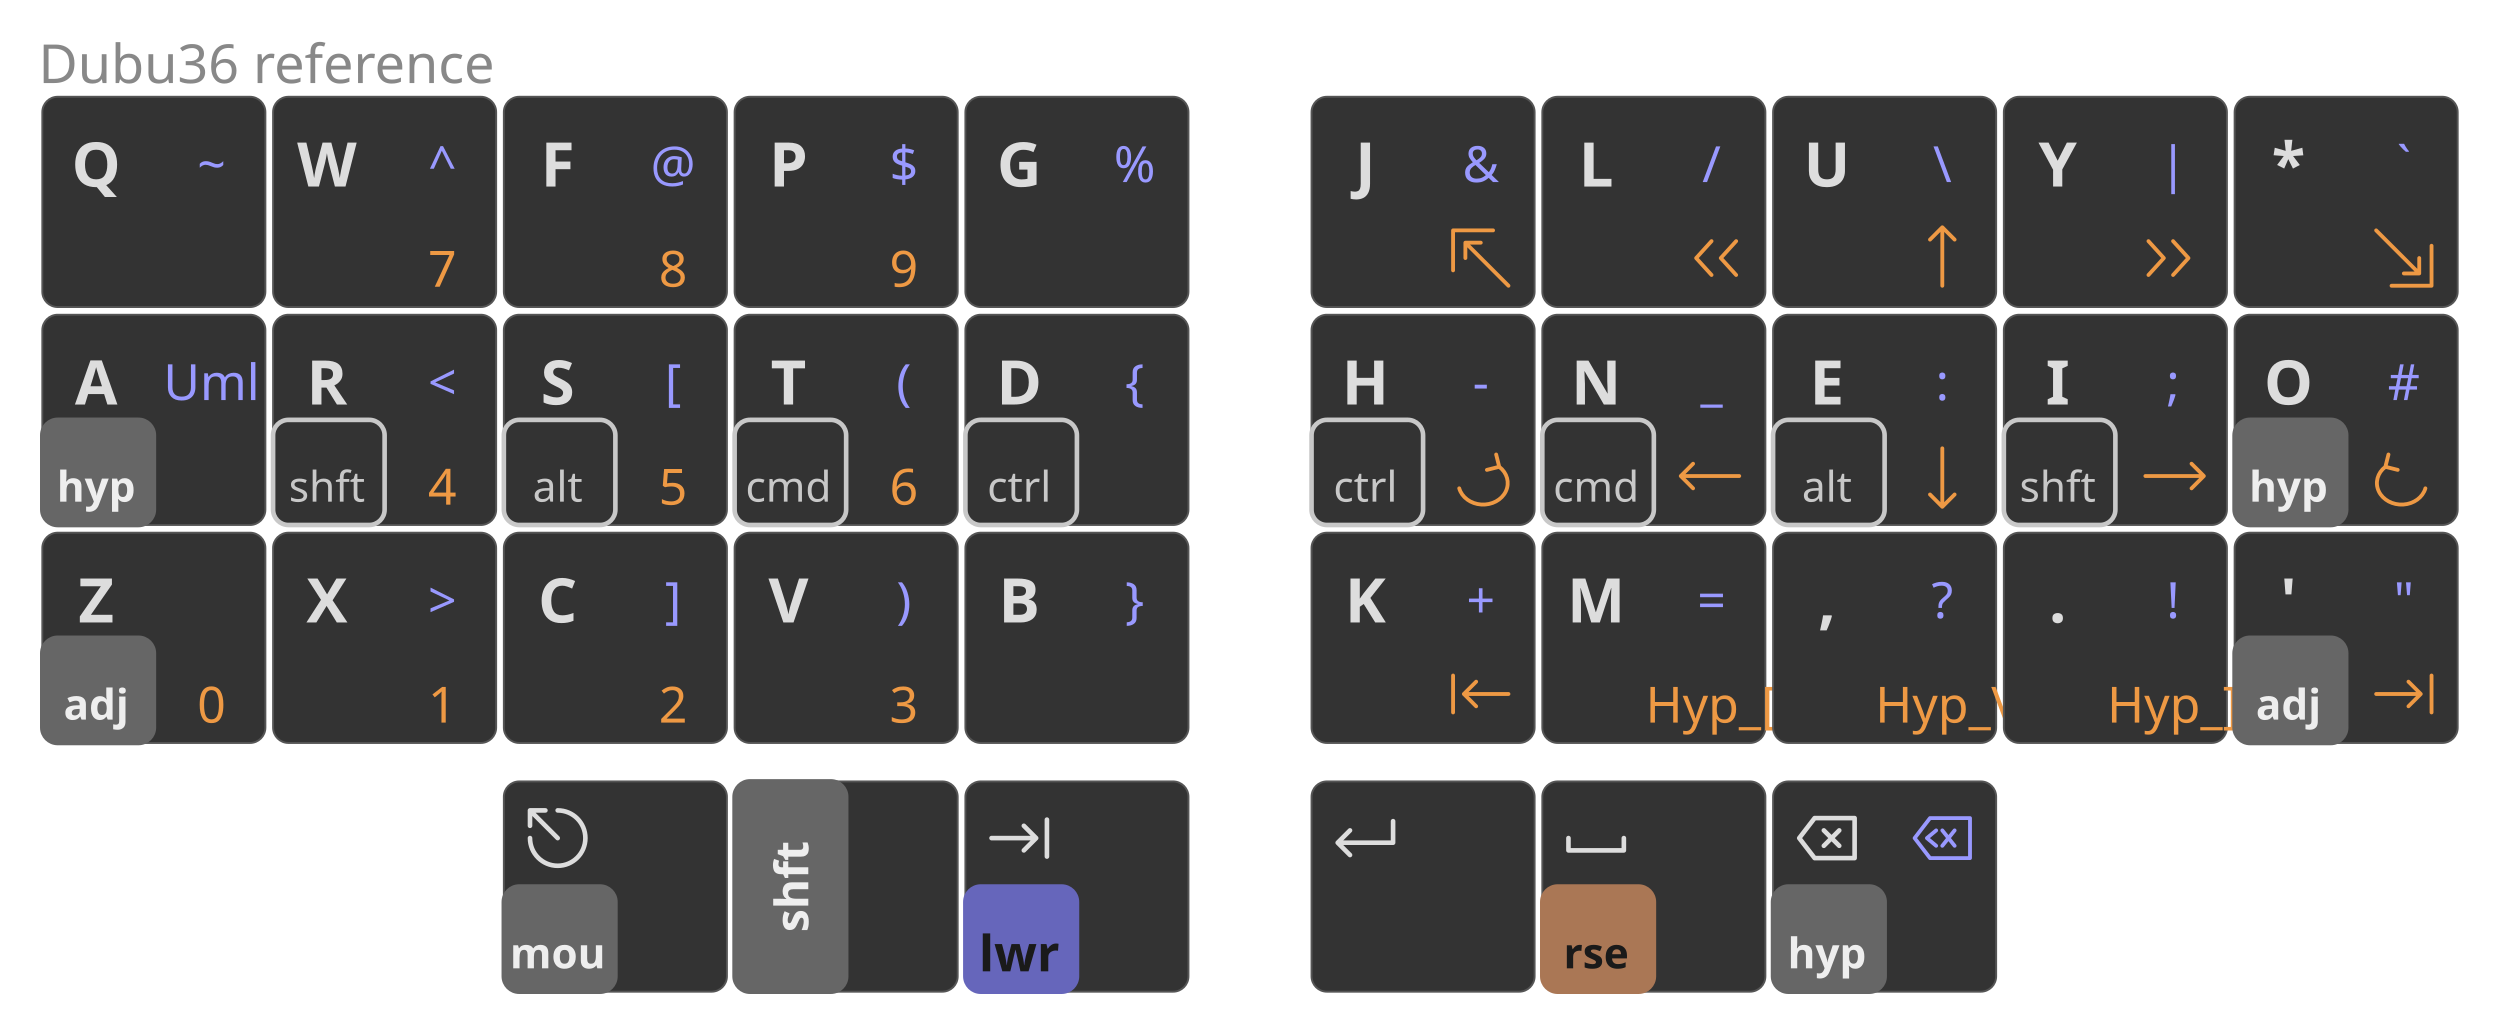
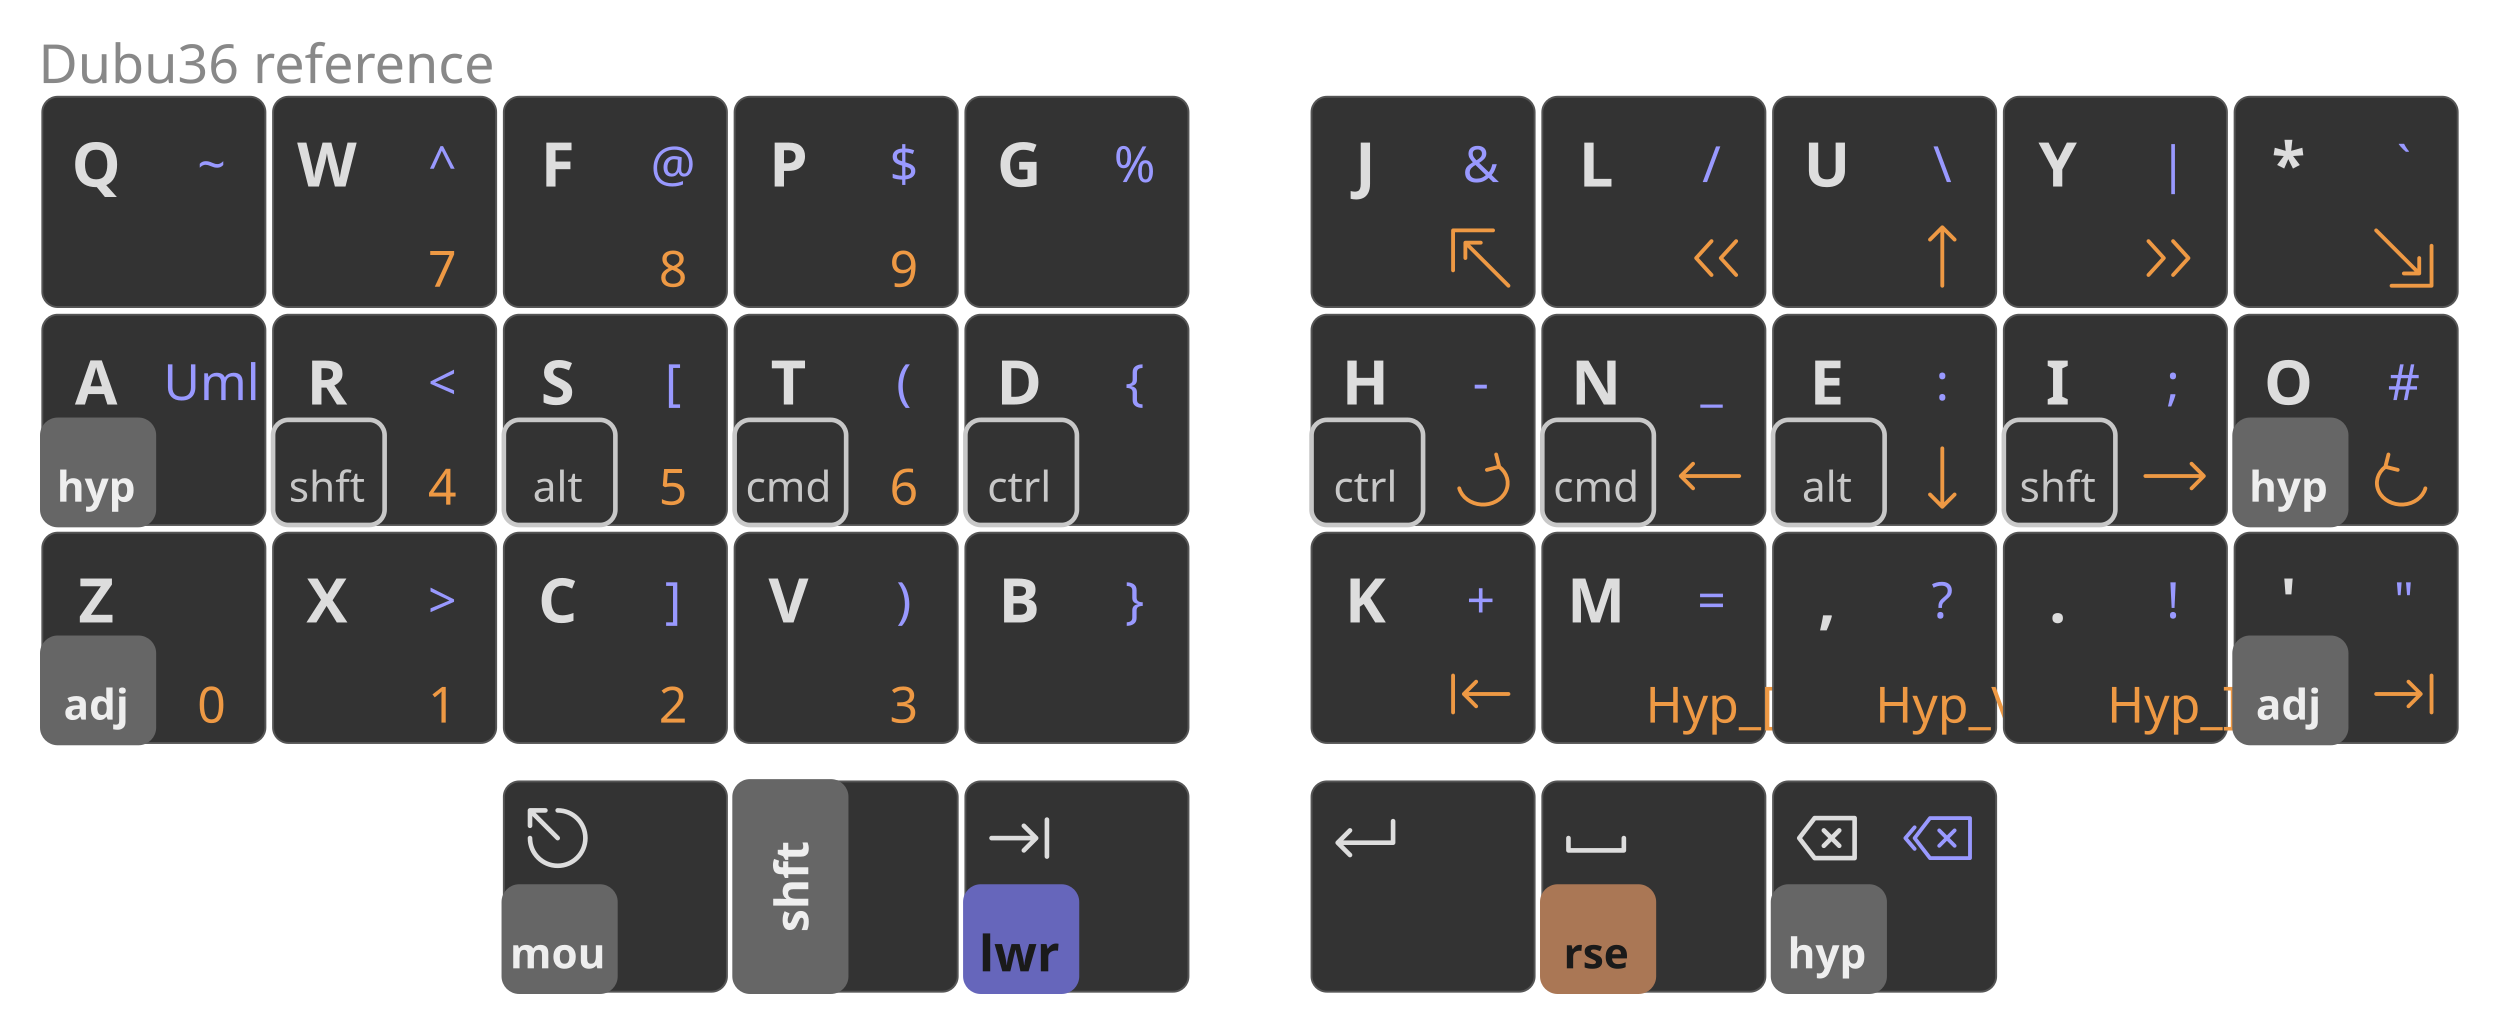
<svg xmlns="http://www.w3.org/2000/svg" class="keymap" width="650" height="267" viewBox="-10 -24 650.0 266.68">
  <style>svg.keymap { background: #1e1e2e; font-family: sans-serif; }
    rect.keycap { fill: #333333; stroke: #555555; stroke-width: 0.5px; }
    text { fill: #c8c8c8; text-anchor: middle; dominant-baseline: central; }
    text.base { font-size: 16px; font-weight: 600; fill: #dddddd; }
    text.hold { font-size: 11px; }
    text.sym { font-size: 13px; fill: #9999ff; }
    text.num { font-size: 13px; fill: #ee9944; }
    text.sticky { font-size: 12px; font-weight: 600; }
    use.glyph { fill: none; stroke: #c8c8c8; stroke-width: 2.5px;
                stroke-linecap: round; stroke-linejoin: round; }
    use.glyph.base { stroke: #dddddd; stroke-width: 3px; }
    use.glyph.sym { stroke: #9999ff; }
    use.glyph.num { stroke: #ee9944; }
    rect.hold-box { stroke-width: 1.2px; }
    rect.hold-box.tap-preferred.mod { fill: none; stroke: #c8c8c8; }
    rect.hold-box.tap-preferred.sym { fill: none; stroke: #9999ff; }
    rect.hold-box.tap-preferred.nav { fill: none; stroke: #ee9944; }
    rect.hold-box.hold-preferred.mod { fill: #666666; stroke: #666666; }
    rect.hold-box.hold-preferred.sym { fill: #6666bb; stroke: #6666bb; }
    rect.hold-box.hold-preferred.nav { fill: #aa7755; stroke: #aa7755; }
    rect.hold-box.sticky.mod { fill: #666666; stroke: #666666; }
    rect.hold-box.sticky.sym { fill: #6666bb; stroke: #6666bb; }
    rect.hold-box.sticky.nav { fill: #aa7755; stroke: #aa7755; }
    text.hold.hold-preferred.mod, text.sticky.mod { fill: #eeeeee; font-weight: 700; }
    text.hold.hold-preferred.sym, text.sticky.sym,
    text.hold.hold-preferred.nav, text.sticky.nav { fill: #1a1a1a; font-weight: 700; }
    text.hold.tap-preferred { fill: #c8c8c8; }
    text.title { font-size: 14px; fill: #888888; text-anchor: start; }</style>
  <defs>
    <path id="glyph_backspace" class="symbol" transform="scale(0.4) translate(-24,-30)" d="M22,19l10,10 M22,29l10-10 M6,24l10,13h26v-26h-26z" />
-     <path id="glyph_delete-word" class="symbol" transform="scale(0.4) translate(-24,-30)" d="M6,24l10,13h26v-26h-26z M20,19l-6,5l6,5 M32,19l-8,10 M32,29l-8-10" />
+     <path id="glyph_delete-word" class="symbol" transform="scale(0.4) translate(-24,-30)" d="M22,19l10,10 M22,29l10-10 M6,24l10,13h26v-26h-26z M6,17l-6,7,6,7" />
    <path id="glyph_return" class="symbol" transform="scale(0.4) translate(-24,-30)" d="M42,13V27H6 m8-8l-8,8l8,8" />
    <path id="glyph_space" class="symbol" transform="scale(0.4) translate(-24,-30)" d="M42,24V32H6V24" />
    <path id="glyph_escape" class="symbol" transform="scale(0.4) translate(-24,-30)" d="M24,24l-18-18 m0,10v-10h10 M24,6A18,18,0,1,1,6,24" />
    <path id="glyph_up" class="symbol" transform="scale(0.4) translate(-24,-30)" d="M24,42v-36 m-8,6l8-8l8,8" />
    <path id="glyph_down" class="symbol" transform="scale(0.4) translate(-24,-30)" d="M24,6v36 m-8,-6l8,8l8-8" />
    <path id="glyph_left" class="symbol" transform="scale(0.4) translate(-24,-30)" d="M42,24h-36 m6-8l-8,8l8,8" />
    <path id="glyph_right" class="symbol" transform="scale(0.4) translate(-24,-30)" d="M6,24h36 m-6-8l8,8l-8,8" />
    <path id="glyph_tab" class="symbol" transform="scale(0.4) translate(-24,-30)" d="M6,24h27 m-6-8l8,8l-8,8 M42,12V36" />
    <path id="glyph_btab" class="symbol" transform="scale(0.4) translate(-24,-30)" d="M42,24h-27 m6-8l-8,8l8,8 M6,12V36" />
    <path id="glyph_home" class="symbol" transform="scale(0.4) translate(-24,-30)" d="M42,42l-28-28 m0,10v-10h10 m8-8h-26v26" />
    <path id="glyph_end" class="symbol" transform="scale(0.4) translate(-24,-30)" d="M6,6l28,28 m0-10v10h-10 m-8,8h26v-26" />
    <path id="glyph_word-right" class="symbol" transform="scale(0.4) translate(-24,-30)" d="M8,13l10,11-10,11 M24,13l10,11-10,11" />
    <path id="glyph_word-left" class="symbol" transform="scale(0.4) translate(-24,-30)" d="M40,13l-10,11,10,11 M24,13l-10,11,10,11" />
    <path id="glyph_hist-fwd" class="symbol" transform="scale(0.4) translate(-24,-30)" d="M10,32A16,14,0,1,0,36,18 m-2,-8l2,8l-8,2" />
    <path id="glyph_hist-back" class="symbol" transform="scale(0.4) translate(-24,-30)" d="M38,32A16,14,0,1,1,12,18 m2,-8l-2,8l8,2" />
  </defs>
  <text class="title" x="0" y="-8">Dubu36 reference</text>
  <g transform="translate(0.00,0.00)">
    <rect class="keycap" x="1.0" y="1.0" width="58.0" height="54.67" rx="4.0" ry="4.0" />
    <text class="base" x="15.0" y="18.134">Q</text>
    <text class="sym" x="45.0" y="18.134">~</text>
  </g>
  <g transform="translate(60.00,0.00)">
    <rect class="keycap" x="1.0" y="1.0" width="58.0" height="54.67" rx="4.0" ry="4.0" />
    <text class="base" x="15.0" y="18.134">W</text>
    <text class="sym" x="45.0" y="18.134">^</text>
    <text class="num" x="45.0" y="45.336">7</text>
  </g>
  <g transform="translate(120.00,0.00)">
    <rect class="keycap" x="1.0" y="1.0" width="58.0" height="54.67" rx="4.0" ry="4.0" />
    <text class="base" x="15.0" y="18.134">F</text>
    <text class="sym" x="45.0" y="18.134">@</text>
    <text class="num" x="45.0" y="45.336">8</text>
  </g>
  <g transform="translate(180.00,0.00)">
    <rect class="keycap" x="1.0" y="1.0" width="58.0" height="54.67" rx="4.0" ry="4.0" />
    <text class="base" x="15.0" y="18.134">P</text>
    <text class="sym" x="45.0" y="18.134">$</text>
    <text class="num" x="45.0" y="45.336">9</text>
  </g>
  <g transform="translate(240.00,0.00)">
    <rect class="keycap" x="1.0" y="1.0" width="58.0" height="54.67" rx="4.0" ry="4.0" />
    <text class="base" x="15.0" y="18.134">G</text>
    <text class="sym" x="45.0" y="18.134">%</text>
  </g>
  <g transform="translate(330.00,0.00)">
    <rect class="keycap" x="1.0" y="1.0" width="58.0" height="54.67" rx="4.0" ry="4.0" />
    <text class="base" x="15.0" y="18.134">J</text>
    <text class="sym" x="45.0" y="18.134">&amp;</text>
    <use class="glyph num" href="#glyph_home" x="45.0" y="45.336" />
  </g>
  <g transform="translate(390.00,0.00)">
    <rect class="keycap" x="1.0" y="1.0" width="58.0" height="54.67" rx="4.0" ry="4.0" />
    <text class="base" x="15.0" y="18.134">L</text>
    <text class="sym" x="45.0" y="18.134">/</text>
    <use class="glyph num" href="#glyph_word-left" x="45.0" y="45.336" />
  </g>
  <g transform="translate(450.00,0.00)">
    <rect class="keycap" x="1.0" y="1.0" width="58.0" height="54.67" rx="4.0" ry="4.0" />
    <text class="base" x="15.0" y="18.134">U</text>
    <text class="sym" x="45.0" y="18.134">\</text>
    <use class="glyph num" href="#glyph_up" x="45.0" y="45.336" />
  </g>
  <g transform="translate(510.00,0.00)">
    <rect class="keycap" x="1.0" y="1.0" width="58.0" height="54.67" rx="4.0" ry="4.0" />
    <text class="base" x="15.0" y="18.134">Y</text>
    <text class="sym" x="45.0" y="18.134">|</text>
    <use class="glyph num" href="#glyph_word-right" x="45.0" y="45.336" />
  </g>
  <g transform="translate(570.00,0.00)">
    <rect class="keycap" x="1.0" y="1.0" width="58.0" height="54.67" rx="4.0" ry="4.0" />
    <text class="base" x="15.0" y="18.134">*</text>
    <text class="sym" x="45.0" y="18.134">`</text>
    <use class="glyph num" href="#glyph_end" x="45.0" y="45.336" />
  </g>
  <g transform="translate(0.00,56.67)">
    <rect class="keycap" x="1.0" y="1.0" width="58.0" height="54.67" rx="4.0" ry="4.0" />
    <rect class="hold-box hold-preferred mod" x="1.0" y="28.335" width="29.0" height="27.335" rx="4.0" ry="4.0" />
    <text class="base" x="15.0" y="18.134">A</text>
    <text class="hold hold-preferred mod" x="15.0" y="45.336">hyp</text>
    <text class="sym" x="45.0" y="18.134">Uml</text>
  </g>
  <g transform="translate(60.00,56.67)">
    <rect class="keycap" x="1.0" y="1.0" width="58.0" height="54.67" rx="4.0" ry="4.0" />
    <rect class="hold-box tap-preferred mod" x="1.0" y="28.335" width="29.0" height="27.335" rx="4.0" ry="4.0" />
    <text class="base" x="15.0" y="18.134">R</text>
    <text class="hold tap-preferred mod" x="15.0" y="45.336">shft</text>
    <text class="sym" x="45.0" y="18.134">&lt;</text>
    <text class="num" x="45.0" y="45.336">4</text>
  </g>
  <g transform="translate(120.00,56.67)">
    <rect class="keycap" x="1.0" y="1.0" width="58.0" height="54.67" rx="4.0" ry="4.0" />
    <rect class="hold-box tap-preferred mod" x="1.0" y="28.335" width="29.0" height="27.335" rx="4.0" ry="4.0" />
    <text class="base" x="15.0" y="18.134">S</text>
    <text class="hold tap-preferred mod" x="15.0" y="45.336">alt</text>
    <text class="sym" x="45.0" y="18.134">[</text>
    <text class="num" x="45.0" y="45.336">5</text>
  </g>
  <g transform="translate(180.00,56.67)">
    <rect class="keycap" x="1.0" y="1.0" width="58.0" height="54.67" rx="4.0" ry="4.0" />
    <rect class="hold-box tap-preferred mod" x="1.0" y="28.335" width="29.0" height="27.335" rx="4.0" ry="4.0" />
    <text class="base" x="15.0" y="18.134">T</text>
    <text class="hold tap-preferred mod" x="15.0" y="45.336">cmd</text>
    <text class="sym" x="45.0" y="18.134">(</text>
    <text class="num" x="45.0" y="45.336">6</text>
  </g>
  <g transform="translate(240.00,56.67)">
    <rect class="keycap" x="1.0" y="1.0" width="58.0" height="54.67" rx="4.0" ry="4.0" />
    <rect class="hold-box tap-preferred mod" x="1.0" y="28.335" width="29.0" height="27.335" rx="4.0" ry="4.0" />
    <text class="base" x="15.0" y="18.134">D</text>
    <text class="hold tap-preferred mod" x="15.0" y="45.336">ctrl</text>
    <text class="sym" x="45.0" y="18.134">{</text>
  </g>
  <g transform="translate(330.00,56.67)">
    <rect class="keycap" x="1.0" y="1.0" width="58.0" height="54.67" rx="4.0" ry="4.0" />
    <rect class="hold-box tap-preferred mod" x="1.0" y="28.335" width="29.0" height="27.335" rx="4.0" ry="4.0" />
    <text class="base" x="15.0" y="18.134">H</text>
    <text class="hold tap-preferred mod" x="15.0" y="45.336">ctrl</text>
    <text class="sym" x="45.0" y="18.134">-</text>
    <use class="glyph num" href="#glyph_hist-fwd" x="45.0" y="45.336" />
  </g>
  <g transform="translate(390.00,56.67)">
    <rect class="keycap" x="1.0" y="1.0" width="58.0" height="54.67" rx="4.0" ry="4.0" />
    <rect class="hold-box tap-preferred mod" x="1.0" y="28.335" width="29.0" height="27.335" rx="4.0" ry="4.0" />
    <text class="base" x="15.0" y="18.134">N</text>
    <text class="hold tap-preferred mod" x="15.0" y="45.336">cmd</text>
    <text class="sym" x="45.0" y="18.134">_</text>
    <use class="glyph num" href="#glyph_left" x="45.0" y="45.336" />
  </g>
  <g transform="translate(450.00,56.67)">
    <rect class="keycap" x="1.0" y="1.0" width="58.0" height="54.67" rx="4.0" ry="4.0" />
    <rect class="hold-box tap-preferred mod" x="1.0" y="28.335" width="29.0" height="27.335" rx="4.0" ry="4.0" />
    <text class="base" x="15.0" y="18.134">E</text>
    <text class="hold tap-preferred mod" x="15.0" y="45.336">alt</text>
    <text class="sym" x="45.0" y="18.134">:</text>
    <use class="glyph num" href="#glyph_down" x="45.0" y="45.336" />
  </g>
  <g transform="translate(510.00,56.67)">
    <rect class="keycap" x="1.0" y="1.0" width="58.0" height="54.67" rx="4.0" ry="4.0" />
    <rect class="hold-box tap-preferred mod" x="1.0" y="28.335" width="29.0" height="27.335" rx="4.0" ry="4.0" />
    <text class="base" x="15.0" y="18.134">I</text>
    <text class="hold tap-preferred mod" x="15.0" y="45.336">shft</text>
    <text class="sym" x="45.0" y="18.134">;</text>
    <use class="glyph num" href="#glyph_right" x="45.0" y="45.336" />
  </g>
  <g transform="translate(570.00,56.67)">
    <rect class="keycap" x="1.0" y="1.0" width="58.0" height="54.67" rx="4.0" ry="4.0" />
    <rect class="hold-box hold-preferred mod" x="1.0" y="28.335" width="29.0" height="27.335" rx="4.0" ry="4.0" />
    <text class="base" x="15.0" y="18.134">O</text>
    <text class="hold hold-preferred mod" x="15.0" y="45.336">hyp</text>
    <text class="sym" x="45.0" y="18.134">#</text>
    <use class="glyph num" href="#glyph_hist-back" x="45.0" y="45.336" />
  </g>
  <g transform="translate(0.00,113.34)">
    <rect class="keycap" x="1.0" y="1.0" width="58.0" height="54.67" rx="4.0" ry="4.0" />
    <rect class="hold-box hold-preferred mod" x="1.0" y="28.335" width="29.0" height="27.335" rx="4.0" ry="4.0" />
    <text class="base" x="15.0" y="18.134">Z</text>
    <text class="hold hold-preferred mod" x="15.0" y="45.336">adj</text>
    <text class="num" x="45.0" y="45.336">0</text>
  </g>
  <g transform="translate(60.00,113.34)">
    <rect class="keycap" x="1.0" y="1.0" width="58.0" height="54.67" rx="4.0" ry="4.0" />
    <text class="base" x="15.0" y="18.134">X</text>
    <text class="sym" x="45.0" y="18.134">&gt;</text>
    <text class="num" x="45.0" y="45.336">1</text>
  </g>
  <g transform="translate(120.00,113.34)">
    <rect class="keycap" x="1.0" y="1.0" width="58.0" height="54.67" rx="4.0" ry="4.0" />
    <text class="base" x="15.0" y="18.134">C</text>
    <text class="sym" x="45.0" y="18.134">]</text>
    <text class="num" x="45.0" y="45.336">2</text>
  </g>
  <g transform="translate(180.00,113.34)">
    <rect class="keycap" x="1.0" y="1.0" width="58.0" height="54.67" rx="4.0" ry="4.0" />
    <text class="base" x="15.0" y="18.134">V</text>
    <text class="sym" x="45.0" y="18.134">)</text>
    <text class="num" x="45.0" y="45.336">3</text>
  </g>
  <g transform="translate(240.00,113.34)">
    <rect class="keycap" x="1.0" y="1.0" width="58.0" height="54.67" rx="4.0" ry="4.0" />
    <text class="base" x="15.0" y="18.134">B</text>
    <text class="sym" x="45.0" y="18.134">}</text>
  </g>
  <g transform="translate(330.00,113.34)">
    <rect class="keycap" x="1.0" y="1.0" width="58.0" height="54.67" rx="4.0" ry="4.0" />
    <text class="base" x="15.0" y="18.134">K</text>
    <text class="sym" x="45.0" y="18.134">+</text>
    <use class="glyph num" href="#glyph_btab" x="45.0" y="45.336" />
  </g>
  <g transform="translate(390.00,113.34)">
    <rect class="keycap" x="1.0" y="1.0" width="58.0" height="54.67" rx="4.0" ry="4.0" />
    <text class="base" x="15.0" y="18.134">M</text>
    <text class="sym" x="45.0" y="18.134">=</text>
    <text class="num" x="45.0" y="45.336">Hyp_[</text>
  </g>
  <g transform="translate(450.00,113.34)">
    <rect class="keycap" x="1.0" y="1.0" width="58.0" height="54.67" rx="4.0" ry="4.0" />
    <text class="base" x="15.0" y="18.134">,</text>
    <text class="sym" x="45.0" y="18.134">?</text>
    <text class="num" x="45.0" y="45.336">Hyp_\</text>
  </g>
  <g transform="translate(510.00,113.34)">
    <rect class="keycap" x="1.0" y="1.0" width="58.0" height="54.67" rx="4.0" ry="4.0" />
    <text class="base" x="15.0" y="18.134">.</text>
    <text class="sym" x="45.0" y="18.134">!</text>
    <text class="num" x="45.0" y="45.336">Hyp_]</text>
  </g>
  <g transform="translate(570.00,113.34)">
    <rect class="keycap" x="1.0" y="1.0" width="58.0" height="54.67" rx="4.0" ry="4.0" />
    <rect class="hold-box hold-preferred mod" x="1.0" y="28.335" width="29.0" height="27.335" rx="4.0" ry="4.0" />
    <text class="base" x="15.0" y="18.134">'</text>
    <text class="hold hold-preferred mod" x="15.0" y="45.336">adj</text>
    <text class="sym" x="45.0" y="18.134">"</text>
    <use class="glyph num" href="#glyph_tab" x="45.0" y="45.336" />
  </g>
  <g transform="translate(120.00,178.01)">
    <rect class="keycap" x="1.0" y="1.0" width="58.0" height="54.67" rx="4.0" ry="4.0" />
    <rect class="hold-box hold-preferred mod" x="1.0" y="28.335" width="29.0" height="27.335" rx="4.0" ry="4.0" />
    <use class="glyph base" href="#glyph_escape" x="15.0" y="18.134" />
    <text class="hold hold-preferred mod" x="15.0" y="45.336">mou</text>
  </g>
  <g transform="translate(180.00,178.01)">
    <rect class="keycap" x="1.0" y="1.0" width="58.0" height="54.67" rx="4.0" ry="4.0" />
    <rect class="hold-box sticky mod" x="1.0" y="1.0" width="29.0" height="54.67" rx="4.0" ry="4.0" />
    <text class="sticky mod" transform="translate(15.5,28.335) rotate(-90)">shft</text>
  </g>
  <g transform="translate(240.00,178.01)">
    <rect class="keycap" x="1.0" y="1.0" width="58.0" height="54.67" rx="4.0" ry="4.0" />
    <rect class="hold-box hold-preferred sym" x="1.0" y="28.335" width="29.0" height="27.335" rx="4.0" ry="4.0" />
    <use class="glyph base" href="#glyph_tab" x="15.0" y="18.134" />
    <text class="hold hold-preferred sym" x="15.0" y="45.336">lwr</text>
  </g>
  <g transform="translate(330.00,178.01)">
    <rect class="keycap" x="1.0" y="1.0" width="58.0" height="54.67" rx="4.0" ry="4.0" />
    <use class="glyph base" href="#glyph_return" x="15.0" y="18.134" />
  </g>
  <g transform="translate(390.00,178.01)">
    <rect class="keycap" x="1.0" y="1.0" width="58.0" height="54.67" rx="4.0" ry="4.0" />
    <rect class="hold-box hold-preferred nav" x="1.0" y="28.335" width="29.0" height="27.335" rx="4.0" ry="4.0" />
    <use class="glyph base" href="#glyph_space" x="15.0" y="18.134" />
    <text class="hold hold-preferred nav" x="15.0" y="45.336">rse</text>
  </g>
  <g transform="translate(450.00,178.01)">
    <rect class="keycap" x="1.0" y="1.0" width="58.0" height="54.67" rx="4.0" ry="4.0" />
    <rect class="hold-box hold-preferred mod" x="1.0" y="28.335" width="29.0" height="27.335" rx="4.0" ry="4.0" />
    <use class="glyph base" href="#glyph_backspace" x="15.0" y="18.134" />
    <text class="hold hold-preferred mod" x="15.0" y="45.336">hyp</text>
    <use class="glyph sym" href="#glyph_delete-word" x="45.0" y="18.134" />
  </g>
</svg>
